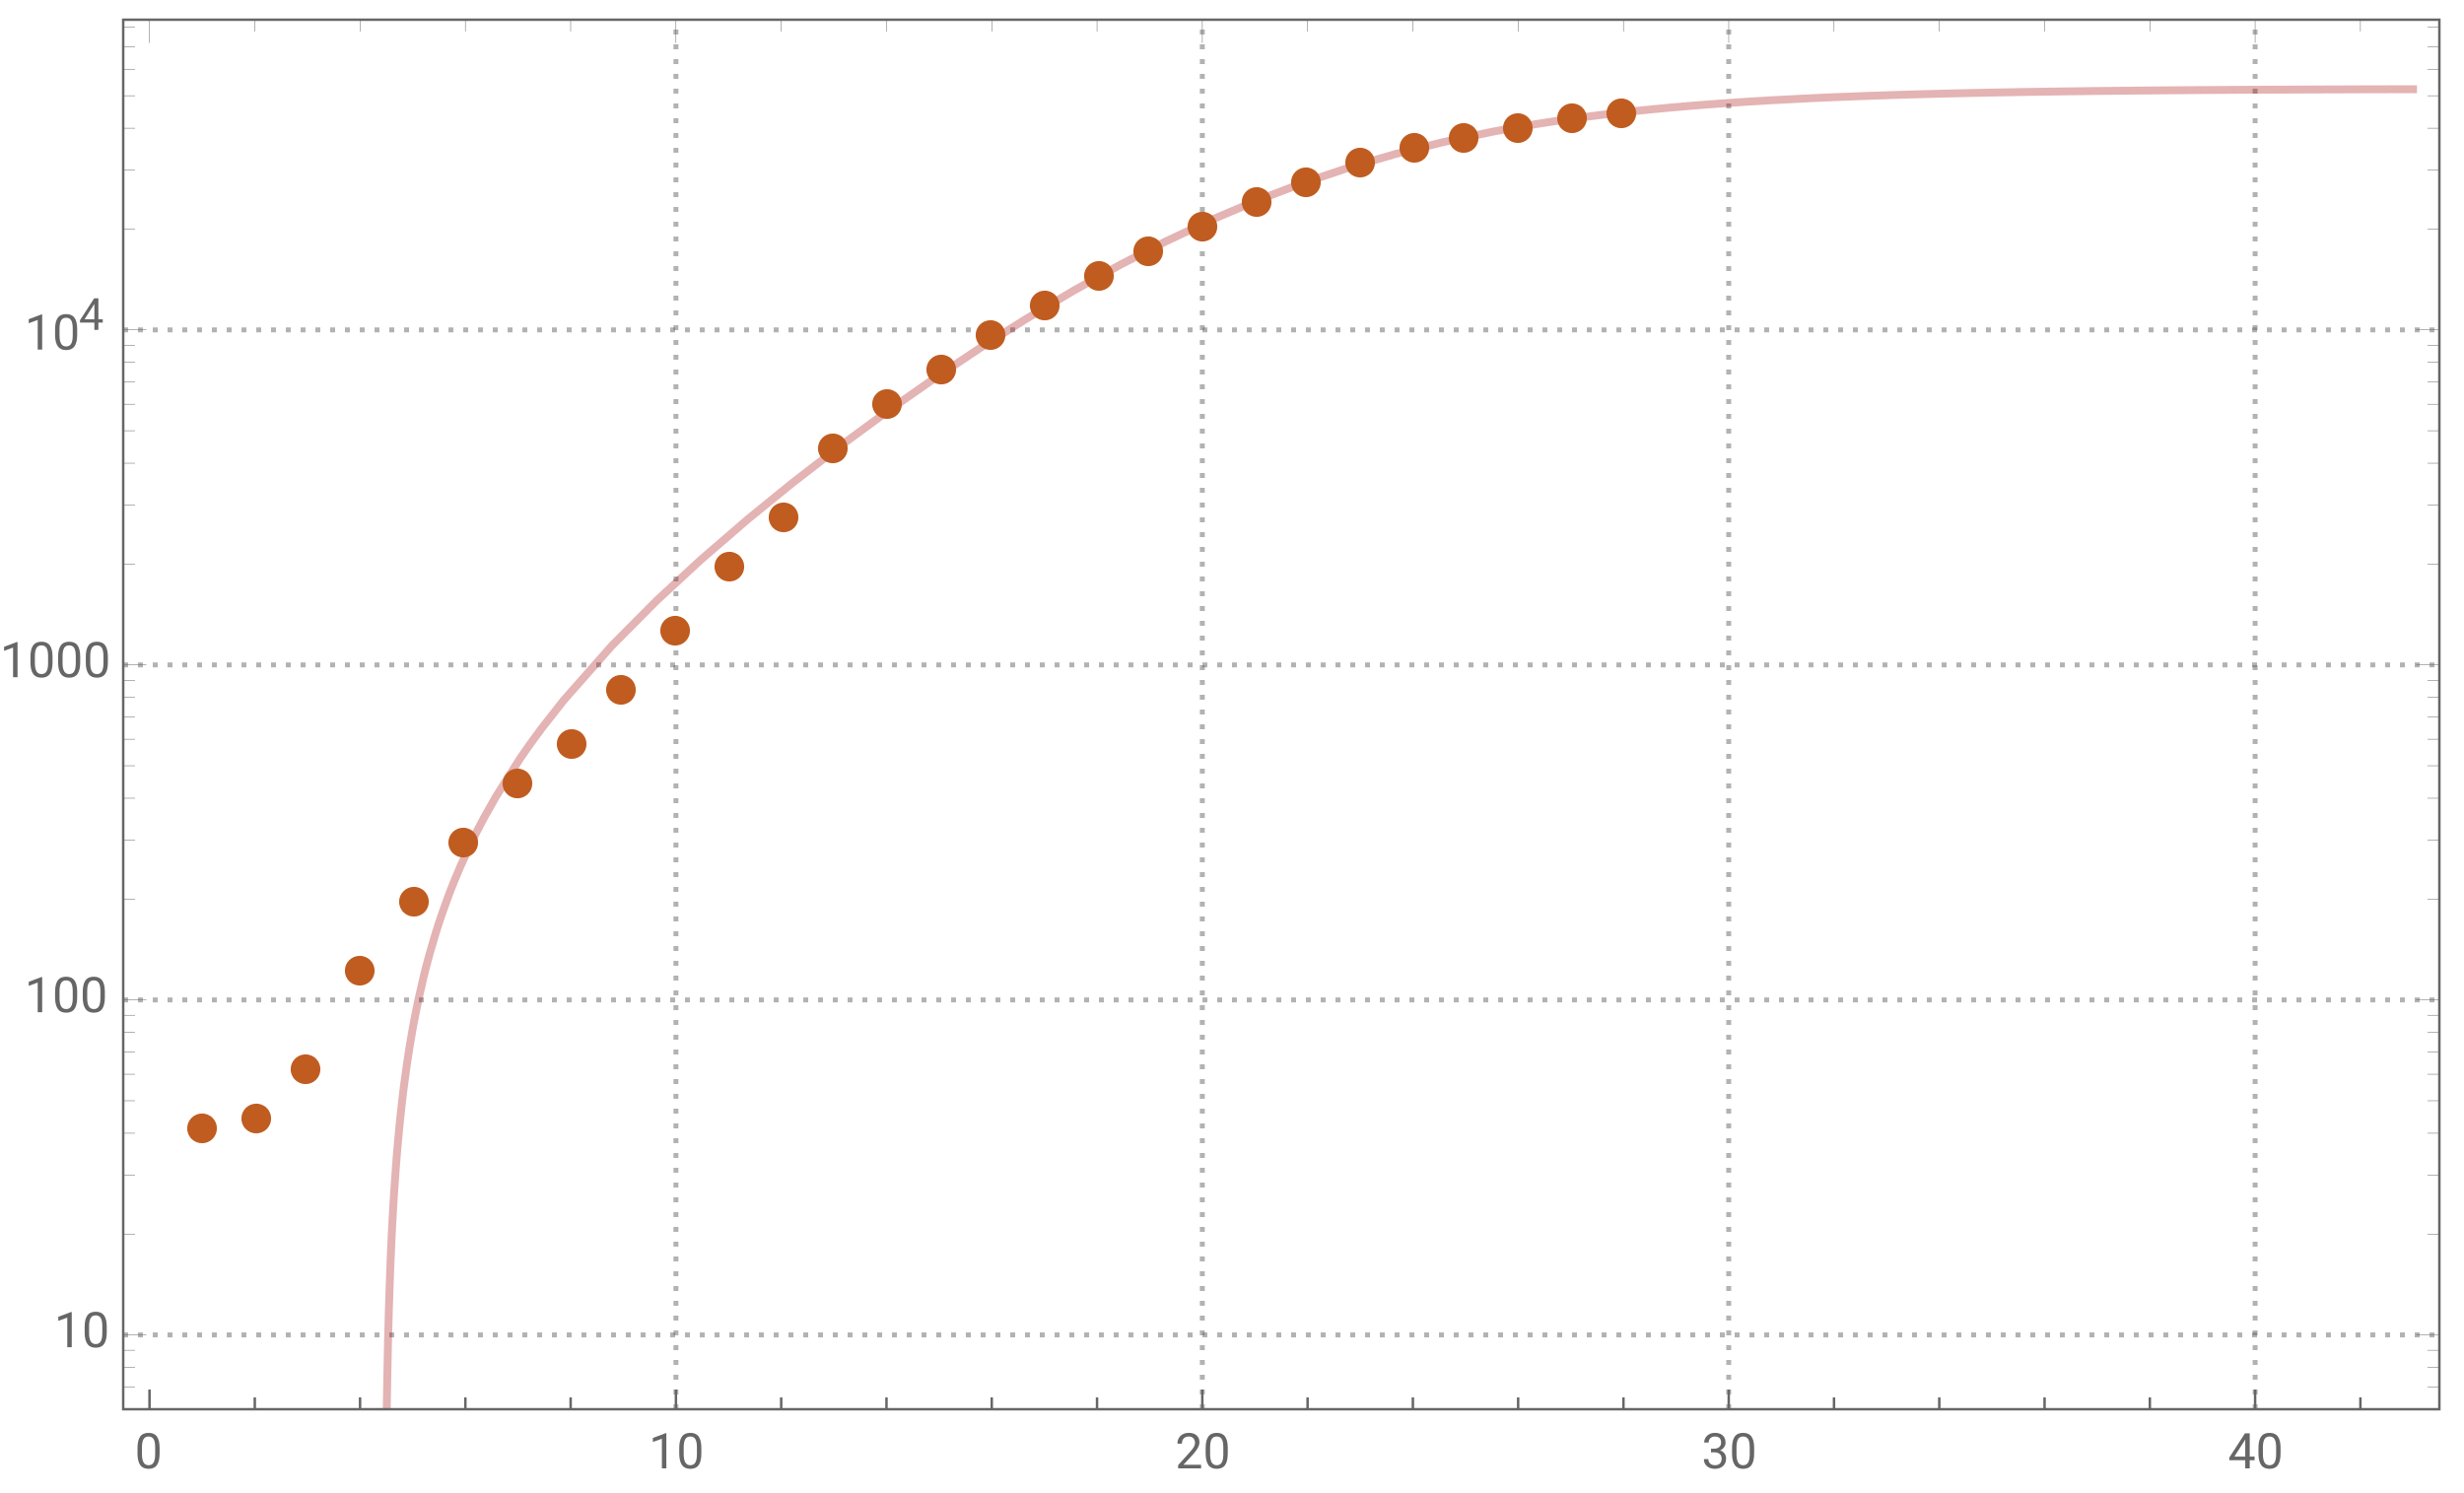
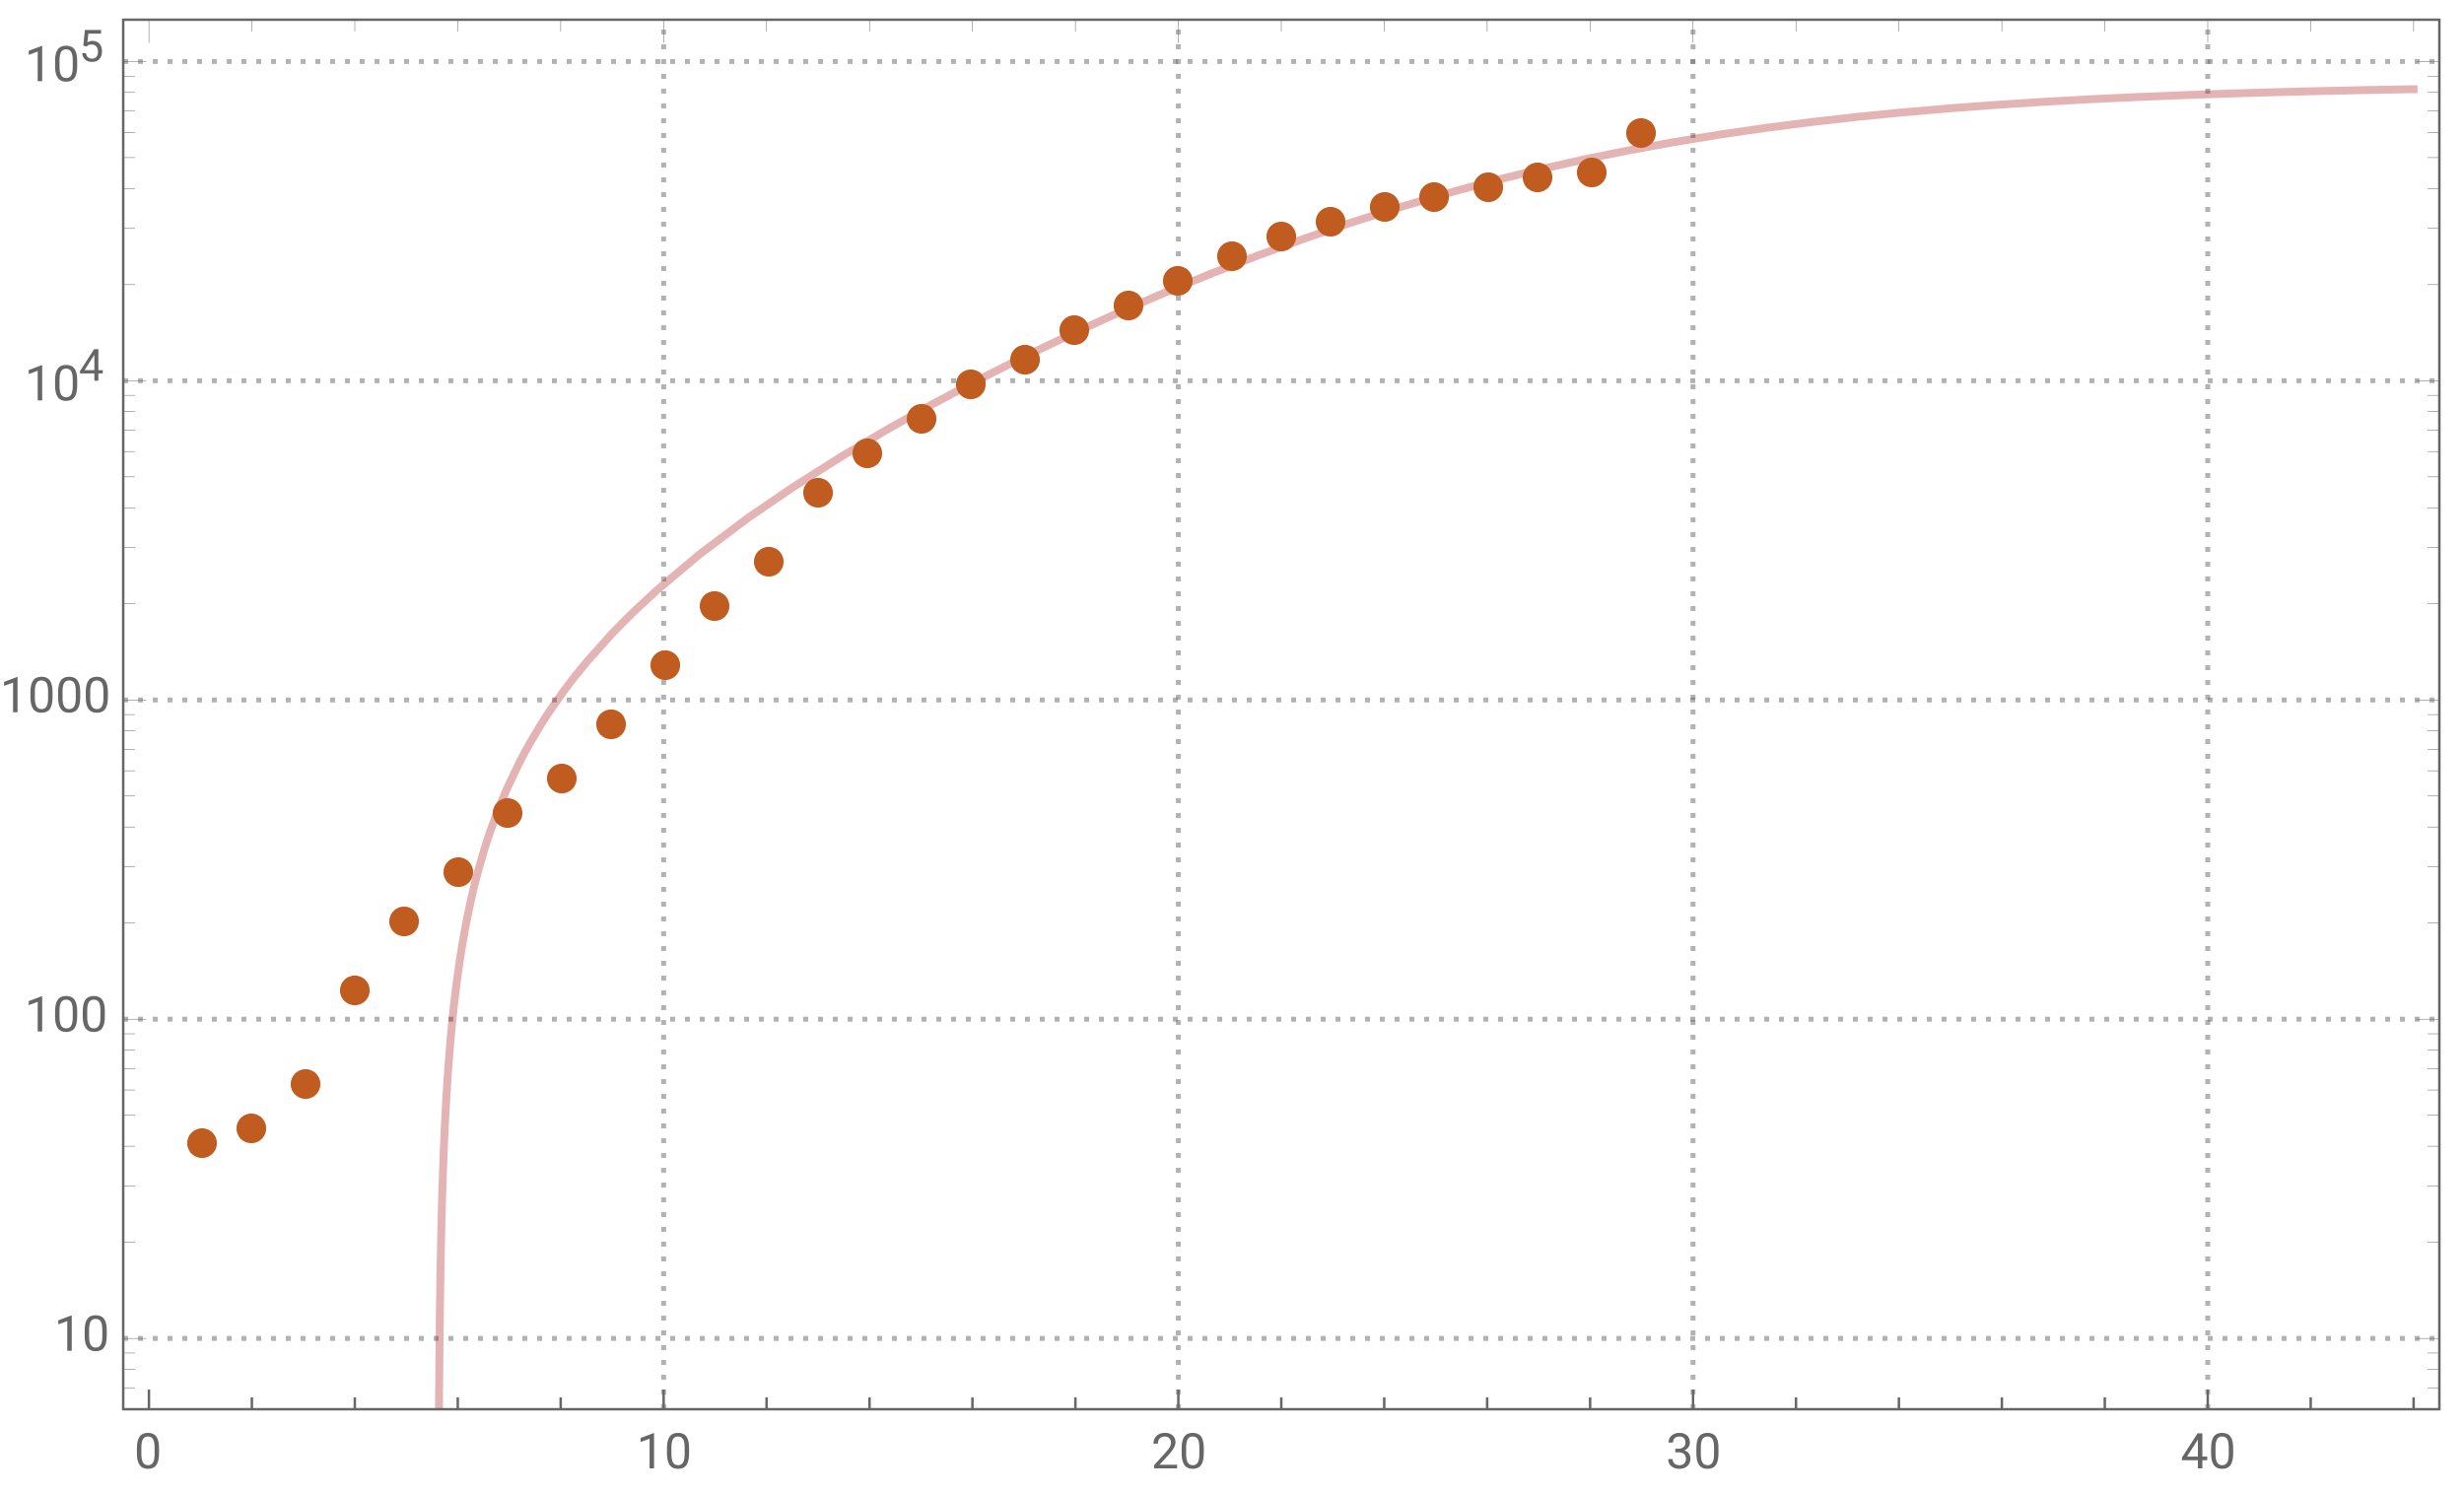
<svg xmlns="http://www.w3.org/2000/svg" xmlns:xlink="http://www.w3.org/1999/xlink" width="500pt" height="404" viewBox="0 0 500 303">
  <defs>
    <clipPath id="a">
-       <path d="M136 3h2v283h-2zm0 0" />
+       <path d="M134 4h2v282h-2zm0 0" />
    </clipPath>
    <clipPath id="b">
-       <path d="M243 3h2v283h-2zm0 0" />
+       <path d="M238 4h2v282h-2zm0 0" />
    </clipPath>
    <clipPath id="c">
-       <path d="M350 3h2v283h-2zm0 0" />
+       <path d="M343 4h2v282h-2zm0 0" />
    </clipPath>
    <clipPath id="d">
-       <path d="M457 3h2v283h-2zm0 0" />
+       <path d="M447 4h2v282h-2zm0 0" />
    </clipPath>
    <clipPath id="e">
-       <path d="M25 270h470v2H25zm0 0" />
+       <path d="M24 271h471v2H24zm0 0" />
    </clipPath>
    <clipPath id="f">
-       <path d="M25 202h470v2H25zm0 0" />
+       <path d="M24 206h471v2H24zm0 0" />
    </clipPath>
    <clipPath id="g">
-       <path d="M25 134h470v2H25zm0 0" />
+       <path d="M24 141h471v2H24zm0 0" />
    </clipPath>
    <clipPath id="h">
-       <path d="M25 66h470v2H25zm0 0" />
+       <path d="M24 76h471v2H24zm0 0" />
    </clipPath>
    <clipPath id="i">
-       <path d="M71 10h424v276H71zm0 0" />
+       <path d="M24 11h471v2H24zm0 0" />
    </clipPath>
-     <symbol overflow="visible" id="j">
+     <clipPath id="j">
+       <path d="M81 10h414v276H81zm0 0" />
+     </clipPath>
+     <symbol overflow="visible" id="k">
      <path d="M5.047-3.031c0 1.058-.18 1.844-.54 2.36-.362.51-.925.769-1.694.769-.758 0-1.32-.25-1.684-.754C.766-1.16.574-1.91.562-2.91v-1.207c0-1.043.18-1.82.54-2.328.363-.508.93-.762 1.703-.762.765 0 1.328.246 1.687.734.36.489.547 1.246.555 2.27zm-.902-1.235c0-.765-.106-1.324-.32-1.675-.216-.348-.555-.524-1.02-.524-.465 0-.801.176-1.012.524-.211.347-.32.882-.328 1.605v1.445c0 .77.113 1.336.336 1.704.222.367.558.546 1.012.546.445 0 .777-.171.992-.515.218-.344.332-.89.34-1.633zm0 0" />
    </symbol>
-     <symbol overflow="visible" id="k">
+     <symbol overflow="visible" id="l">
      <path d="M3.559 0h-.907v-6.02l-1.824.668v-.82l2.59-.973h.14zm0 0" />
    </symbol>
-     <symbol overflow="visible" id="l">
+     <symbol overflow="visible" id="m">
      <path d="M5.25 0H.59v-.648l2.46-2.735c.364-.414.618-.75.755-1.008.14-.257.21-.527.21-.804 0-.371-.113-.676-.34-.914-.222-.239-.523-.356-.898-.356-.449 0-.797.13-1.047.383-.25.254-.37.613-.37 1.066H.452c0-.652.211-1.183.633-1.586.422-.402.984-.605 1.691-.605.66 0 1.184.172 1.567.52.386.347.578.808.578 1.382 0 .703-.445 1.535-1.336 2.5L1.68-.738h3.57zm0 0" />
    </symbol>
-     <symbol overflow="visible" id="m">
+     <symbol overflow="visible" id="n">
      <path d="M1.906-3.992h.676c.426-.008.762-.121 1.008-.34.242-.219.363-.512.363-.883 0-.832-.414-1.25-1.242-1.25-.39 0-.703.113-.938.336-.23.223-.347.516-.347.887H.523c0-.563.204-1.031.618-1.406.41-.372.933-.559 1.57-.559.672 0 1.195.176 1.578.531.379.356.57.848.57 1.48 0 .31-.101.61-.3.9a1.81 1.81 0 01-.817.648c.39.125.692.328.903.617.214.285.32.636.32 1.047 0 .64-.207 1.144-.625 1.52-.418.374-.957.562-1.625.562s-1.211-.18-1.63-.543c-.417-.36-.624-.836-.624-1.43h.906c0 .375.121.672.367.898.243.227.57.336.98.336.438 0 .77-.113 1-.34.231-.23.349-.554.349-.98 0-.414-.125-.734-.383-.953-.254-.223-.618-.336-1.098-.344h-.676zm0 0" />
    </symbol>
-     <symbol overflow="visible" id="n">
+     <symbol overflow="visible" id="o">
      <path d="M4.406-2.387h.985v.739h-.985V0h-.91v-1.648H.258v-.536L3.44-7.109h.965zm-3.12 0h2.21v-3.488l-.105.195zm0 0" />
    </symbol>
-     <symbol overflow="visible" id="o">
+     <symbol overflow="visible" id="p">
      <path d="M3.965-2.148h.887v.664h-.887V0h-.817v-1.484H.234v-.48l2.864-4.434h.867zm-2.809 0h1.992v-3.137l-.097.176zm0 0" />
+     </symbol>
+     <symbol overflow="visible" id="q">
+       <path d="M.906-3.207l.324-3.191h3.278v.75H1.922l-.195 1.746a2.081 2.081 0 011.07-.278c.582 0 1.043.192 1.387.578.343.387.515.907.515 1.563 0 .66-.18 1.18-.535 1.559-.355.378-.851.566-1.492.566-.567 0-1.027-.156-1.383-.469-.36-.312-.562-.746-.613-1.3h.77c.05.367.179.644.39.828.21.187.492.28.836.28.379 0 .676-.128.89-.386.215-.258.32-.617.32-1.07 0-.426-.112-.77-.347-1.031-.234-.258-.543-.387-.93-.387-.355 0-.632.078-.835.23l-.215.18zm0 0" />
    </symbol>
  </defs>
  <g clip-path="url(#a)">
-     <path d="M137.16 286V4" fill="none" stroke="#666" stroke-opacity=".5" stroke-dasharray="1,2" stroke-miterlimit="3.25" />
+     <path d="M134.668 286V4" fill="none" stroke="#666" stroke-opacity=".5" stroke-dasharray="1,2" stroke-miterlimit="3.25" />
  </g>
  <g clip-path="url(#b)">
-     <path d="M243.977 286V4" fill="none" stroke="#666" stroke-opacity=".5" stroke-dasharray="1,2" stroke-miterlimit="3.25" />
+     <path d="M239.11 286V4" fill="none" stroke="#666" stroke-opacity=".5" stroke-dasharray="1,2" stroke-miterlimit="3.25" />
  </g>
  <g clip-path="url(#c)">
-     <path d="M350.797 286V4" fill="none" stroke="#666" stroke-opacity=".5" stroke-dasharray="1,2" stroke-miterlimit="3.25" />
+     <path d="M343.555 286V4" fill="none" stroke="#666" stroke-opacity=".5" stroke-dasharray="1,2" stroke-miterlimit="3.25" />
  </g>
  <g clip-path="url(#d)">
-     <path d="M457.613 286V4" fill="none" stroke="#666" stroke-opacity=".5" stroke-dasharray="1,2" stroke-miterlimit="3.25" />
+     <path d="M448 286V4" fill="none" stroke="#666" stroke-opacity=".5" stroke-dasharray="1,2" stroke-miterlimit="3.25" />
  </g>
  <g clip-path="url(#e)">
-     <path d="M25 270.918h470" fill="none" stroke="#666" stroke-opacity=".5" stroke-dasharray="1,2" stroke-miterlimit="3.25" />
+     <path d="M25 271.629h470" fill="none" stroke="#666" stroke-opacity=".5" stroke-dasharray="1,2" stroke-miterlimit="3.25" />
  </g>
  <g clip-path="url(#f)">
-     <path d="M25 202.93h470" fill="none" stroke="#666" stroke-opacity=".5" stroke-dasharray="1,2" stroke-miterlimit="3.25" />
+     <path d="M25 206.84h470" fill="none" stroke="#666" stroke-opacity=".5" stroke-dasharray="1,2" stroke-miterlimit="3.25" />
  </g>
  <g clip-path="url(#g)">
-     <path d="M25 134.941h470" fill="none" stroke="#666" stroke-opacity=".5" stroke-dasharray="1,2" stroke-miterlimit="3.25" />
+     <path d="M25 142.055h470" fill="none" stroke="#666" stroke-opacity=".5" stroke-dasharray="1,2" stroke-miterlimit="3.25" />
  </g>
  <g clip-path="url(#h)">
-     <path d="M25 66.95h470" fill="none" stroke="#666" stroke-opacity=".5" stroke-dasharray="1,2" stroke-miterlimit="3.25" />
+     <path d="M25 77.266h470" fill="none" stroke="#666" stroke-opacity=".5" stroke-dasharray="1,2" stroke-miterlimit="3.25" />
  </g>
  <g clip-path="url(#i)">
-     <path d="M78.48 286l.13-7.621.14-6.535.14-5.364.145-4.55.14-3.957.141-3.5.141-3.141.14-2.848.145-2.605.14-2.399.141-2.23.286-4.027.14-1.836.14-1.73.286-3.204.14-1.488.141-1.422.285-2.664.141-1.254.14-1.207.282-2.29.566-4.14.145-.96.14-.93.282-1.79.566-3.316.14-.781.145-.762.282-1.476.566-2.778 1.133-4.968.152-.625.152-.61.309-1.195.613-2.277 1.227-4.176.152-.489.156-.484.305-.953.613-1.832 1.227-3.434.156-.41.153-.402.308-.8.613-1.552 1.227-2.937 2.453-5.344.149-.309.152-.304.3-.606.602-1.187 1.207-2.29 2.41-4.277 4.817-7.625.281-.414.281-.41.563-.812 1.121-1.594 2.25-3.063 4.492-5.722 9.75-11.051 9.102-9.16 8.922-8.25 9.675-8.348 9.036-7.344 9.789-7.558 9.609-7.059 8.965-6.281 9.722-6.484 9.075-5.739 9.832-5.851 9.652-5.352 9.008-4.62 9.762-4.583 9.117-3.867 8.937-3.395 9.696-3.246 9.05-2.633 9.805-2.449 9.629-2.023.281-.055.278-.055.562-.105 1.121-.207 2.246-.406 4.492-.758.153-.024.148-.027.305-.047.61-.097 1.218-.188 2.434-.367 4.87-.68.141-.02.141-.015.285-.04.567-.073 1.136-.145 2.274-.281 4.547-.52.136-.015.14-.016.278-.031.559-.059 1.113-.117 2.227-.226 4.457-.422.152-.012.149-.016.304-.027.602-.05 1.21-.106 2.419-.2 4.832-.37.14-.008.145-.012.844-.059 1.128-.082 2.254-.148 4.512-.281.305-.016.305-.02.613-.035 3.668-.199 4.89-.242.141-.008.145-.004.285-.015.57-.028 1.14-.05 2.286-.098 4.566-.18.14-.008.138-.004.28-.011.56-.02 1.12-.039 2.239-.078 4.476-.145.305-.007.3-.008.61-.02 1.211-.035 2.43-.066 4.855-.125.14-.004.145-.004.282-.004.566-.016 1.133-.023 2.265-.05 4.536-.095h.152l.152-.004.309-.007.613-.012 1.227-.02 2.457-.043.305-.007.308-.004.613-.012 1.227-.02 2.457-.035.152-.004.149-.004.3-.003.606-.008 1.203-.016 2.41-.035 4.825-.059.14-.004h.14l.844-.011 1.125-.012 2.247-.023 4.5-.047h.152l.152-.004h.305l.61-.008 1.218-.012 2.438-.02 4.878-.038h.286l.285-.004.566-.004 1.14-.008 2.278-.016 4.551-.027.14-.004h.419l.558-.004 1.113-.008 2.235-.011 4.465-.024h.605l.606-.004 1.207-.003 2.421-.012 4.844-.02h.567l.562-.004 1.133-.004 2.258-.007h.566l.563-.004 1.129-.004 2.261-.008h.63l.632-.004h1.262l2.52-.008h.316l.316-.004h.629l1.262-.004h.629l.632-.003h1.262" fill="none" stroke-width="1.6" stroke-linecap="square" stroke="#a60000" stroke-opacity=".3" stroke-miterlimit="3.25" />
+     <path d="M25 12.48h470" fill="none" stroke="#666" stroke-opacity=".5" stroke-dasharray="1,2" stroke-miterlimit="3.25" />
  </g>
-   <path d="M44.016 229A3.012 3.012 0 0041 225.984 3.012 3.012 0 0037.984 229 3.012 3.012 0 0041 232.016 3.012 3.012 0 0044.016 229zm11-2A3.012 3.012 0 0052 223.984 3.012 3.012 0 0048.984 227 3.012 3.012 0 0052 230.016 3.012 3.012 0 0055.016 227zm10-10A3.012 3.012 0 0062 213.984 3.012 3.012 0 0058.984 217 3.012 3.012 0 0062 220.016 3.012 3.012 0 0065.016 217zm11-20A3.012 3.012 0 0073 193.984 3.012 3.012 0 0069.984 197 3.012 3.012 0 0073 200.016 3.012 3.012 0 0076.016 197zm11-14A3.012 3.012 0 0084 179.984 3.012 3.012 0 0080.984 183 3.012 3.012 0 0084 186.016 3.012 3.012 0 0087.016 183zm10-12A3.012 3.012 0 0094 167.984 3.012 3.012 0 0090.984 171 3.012 3.012 0 0094 174.016 3.012 3.012 0 0097.016 171zm11-12a3.012 3.012 0 00-3.016-3.016 3.012 3.012 0 00-3.016 3.016 3.012 3.012 0 003.016 3.016 3.012 3.012 0 003.016-3.016zm11-8a3.012 3.012 0 00-3.016-3.016 3.012 3.012 0 00-3.016 3.016 3.012 3.012 0 003.016 3.016 3.012 3.012 0 003.016-3.016zm10-11a3.012 3.012 0 00-3.016-3.016 3.012 3.012 0 00-3.016 3.016 3.012 3.012 0 003.016 3.016 3.012 3.012 0 003.016-3.016zm11-12a3.012 3.012 0 00-3.016-3.016 3.012 3.012 0 00-3.016 3.016 3.012 3.012 0 003.016 3.016 3.012 3.012 0 003.016-3.016zm11-13a3.012 3.012 0 00-3.016-3.016 3.012 3.012 0 00-3.016 3.016 3.012 3.012 0 003.016 3.016 3.012 3.012 0 003.016-3.016zm11-10a3.012 3.012 0 00-3.016-3.016 3.012 3.012 0 00-3.016 3.016 3.012 3.012 0 003.016 3.016 3.012 3.012 0 003.016-3.016zm10-14A3.012 3.012 0 00169 87.984 3.012 3.012 0 00165.984 91 3.012 3.012 0 00169 94.016 3.012 3.012 0 00172.016 91zm11-9A3.012 3.012 0 00180 78.984 3.012 3.012 0 00176.984 82 3.012 3.012 0 00180 85.016 3.012 3.012 0 00183.016 82zm11-7A3.012 3.012 0 00191 71.984 3.012 3.012 0 00187.984 75 3.012 3.012 0 00191 78.016 3.012 3.012 0 00194.016 75zm10-7A3.012 3.012 0 00201 64.984 3.012 3.012 0 00197.984 68 3.012 3.012 0 00201 71.016 3.012 3.012 0 00204.016 68zm11-6A3.012 3.012 0 00212 58.984 3.012 3.012 0 00208.984 62 3.012 3.012 0 00212 65.016 3.012 3.012 0 00215.016 62zm11-6A3.012 3.012 0 00223 52.984 3.012 3.012 0 00219.984 56 3.012 3.012 0 00223 59.016 3.012 3.012 0 00226.016 56zm10-5A3.012 3.012 0 00233 47.984 3.012 3.012 0 00229.984 51 3.012 3.012 0 00233 54.016 3.012 3.012 0 00236.016 51zm11-5A3.012 3.012 0 00244 42.984 3.012 3.012 0 00240.984 46 3.012 3.012 0 00244 49.016 3.012 3.012 0 00247.016 46zm11-5A3.012 3.012 0 00255 37.984 3.012 3.012 0 00251.984 41 3.012 3.012 0 00255 44.016 3.012 3.012 0 00258.016 41zm10-4A3.012 3.012 0 00265 33.984 3.012 3.012 0 00261.984 37 3.012 3.012 0 00265 40.016 3.012 3.012 0 00268.016 37zm11-4A3.012 3.012 0 00276 29.984 3.012 3.012 0 00272.984 33 3.012 3.012 0 00276 36.016 3.012 3.012 0 00279.016 33zm11-3A3.012 3.012 0 00287 26.984 3.012 3.012 0 00283.984 30 3.012 3.012 0 00287 33.016 3.012 3.012 0 00290.016 30zm10-2A3.012 3.012 0 00297 24.984 3.012 3.012 0 00293.984 28 3.012 3.012 0 00297 31.016 3.012 3.012 0 00300.016 28zm11-2A3.012 3.012 0 00308 22.984 3.012 3.012 0 00304.984 26 3.012 3.012 0 00308 29.016 3.012 3.012 0 00311.016 26zm11-2A3.012 3.012 0 00319 20.984 3.012 3.012 0 00315.984 24 3.012 3.012 0 00319 27.016 3.012 3.012 0 00322.016 24zm10-1A3.012 3.012 0 00329 19.984 3.012 3.012 0 00325.984 23 3.012 3.012 0 00329 26.016 3.012 3.012 0 00332.016 23zm0 0" fill-rule="evenodd" fill="#c05c20" />
+   <g clip-path="url(#j)">
+     <path d="M89.086 286l.016-3.629.152-15.824.152-10.09.156-7.426.153-5.886.152-4.875.156-4.165.153-3.636.152-3.227.152-2.902.157-2.637.152-2.418.152-2.23.157-2.075.304-3.75.153-1.71.156-1.614.305-2.988.156-1.39.152-1.325.309-2.488.613-4.434.152-1.011.153-.98.308-1.872.614-3.434.152-.8.156-.782.305-1.507.613-2.81.153-.651.148-.641.3-1.242.606-2.352 1.203-4.238.153-.496.148-.485.305-.953.601-1.824 1.204-3.375.152-.402.152-.395.301-.777.602-1.5 1.207-2.828 2.41-5.059.281-.547.281-.539.559-1.054 1.125-2.028 2.25-3.762.281-.445.281-.441.563-.867 1.125-1.68 2.246-3.176.152-.207.153-.203.304-.41.61-.805 1.218-1.57 2.442-2.98 4.875-5.45.14-.148.145-.149.285-.3.567-.59 1.14-1.16 2.274-2.25 4.554-4.239 8.926-7.504 9.684-7.265 9.039-6.18 9.793-6.203 9.617-5.688 8.969-5.007 9.726-5.149 9.078-4.566 9.84-4.707 9.656-4.387 9.012-3.895 9.77-4 9.12-3.527 8.942-3.262 9.7-3.32 9.054-2.883 9.813-2.894 9.628-2.614 8.985-2.226 9.746-2.2 9.094-1.85 8.914-1.638 9.676-1.59L358.004 26l9.785-1.258 9.137-1.031 8.957-.887 9.719-.836 9.07-.68 9.828-.632 9.648-.535 9-.426 9.758-.399L452.02 19l8.93-.27 9.69-.246 9.044-.199h.156l.16-.004.313-.008.632-.011 1.262-.024 2.523-.05h.157l.16-.004.316-.008.63-.008 1.26-.023.157-.004.16-.004.317-.004.629-.012.156-.004h.16l.316-.008h.157l.156-.004.16-.003h.156" fill="none" stroke-width="1.6" stroke-linecap="square" stroke="#a60000" stroke-opacity=".3" stroke-miterlimit="3.25" />
+   </g>
+   <path d="M44.016 232A3.012 3.012 0 0041 228.984 3.012 3.012 0 0037.984 232 3.012 3.012 0 0041 235.016 3.012 3.012 0 0044.016 232zm10-3A3.012 3.012 0 0051 225.984 3.012 3.012 0 0047.984 229 3.012 3.012 0 0051 232.016 3.012 3.012 0 0054.016 229zm11-9A3.012 3.012 0 0062 216.984 3.012 3.012 0 0058.984 220 3.012 3.012 0 0062 223.016 3.012 3.012 0 0065.016 220zm10-19A3.012 3.012 0 0072 197.984 3.012 3.012 0 0068.984 201 3.012 3.012 0 0072 204.016 3.012 3.012 0 0075.016 201zm10-14A3.012 3.012 0 0082 183.984 3.012 3.012 0 0078.984 187 3.012 3.012 0 0082 190.016 3.012 3.012 0 0085.016 187zm11-10A3.012 3.012 0 0093 173.984 3.012 3.012 0 0089.984 177 3.012 3.012 0 0093 180.016 3.012 3.012 0 0096.016 177zm10-12a3.012 3.012 0 00-3.016-3.016A3.012 3.012 0 0099.984 165a3.012 3.012 0 003.016 3.016 3.012 3.012 0 003.016-3.016zm11-7a3.012 3.012 0 00-3.016-3.016 3.012 3.012 0 00-3.016 3.016 3.012 3.012 0 003.016 3.016 3.012 3.012 0 003.016-3.016zm10-11a3.012 3.012 0 00-3.016-3.016 3.012 3.012 0 00-3.016 3.016 3.012 3.012 0 003.016 3.016 3.012 3.012 0 003.016-3.016zm11-12a3.012 3.012 0 00-3.016-3.016 3.012 3.012 0 00-3.016 3.016 3.012 3.012 0 003.016 3.016 3.012 3.012 0 003.016-3.016zm10-12a3.012 3.012 0 00-3.016-3.016 3.012 3.012 0 00-3.016 3.016 3.012 3.012 0 003.016 3.016 3.012 3.012 0 003.016-3.016zm11-9a3.012 3.012 0 00-3.016-3.016 3.012 3.012 0 00-3.016 3.016 3.012 3.012 0 003.016 3.016 3.012 3.012 0 003.016-3.016zm10-14A3.012 3.012 0 00166 96.984a3.012 3.012 0 00-3.016 3.016 3.012 3.012 0 003.016 3.016 3.012 3.012 0 003.016-3.016zm10-8A3.012 3.012 0 00176 88.984 3.012 3.012 0 00172.984 92 3.012 3.012 0 00176 95.016 3.012 3.012 0 00179.016 92zm11-7A3.012 3.012 0 00187 81.984 3.012 3.012 0 00183.984 85 3.012 3.012 0 00187 88.016 3.012 3.012 0 00190.016 85zm10-7A3.012 3.012 0 00197 74.984 3.012 3.012 0 00193.984 78 3.012 3.012 0 00197 81.016 3.012 3.012 0 00200.016 78zm11-5A3.012 3.012 0 00208 69.984 3.012 3.012 0 00204.984 73 3.012 3.012 0 00208 76.016 3.012 3.012 0 00211.016 73zm10-6A3.012 3.012 0 00218 63.984 3.012 3.012 0 00214.984 67 3.012 3.012 0 00218 70.016 3.012 3.012 0 00221.016 67zm11-5A3.012 3.012 0 00229 58.984 3.012 3.012 0 00225.984 62 3.012 3.012 0 00229 65.016 3.012 3.012 0 00232.016 62zm10-5A3.012 3.012 0 00239 53.984 3.012 3.012 0 00235.984 57 3.012 3.012 0 00239 60.016 3.012 3.012 0 00242.016 57zm11-5A3.012 3.012 0 00250 48.984 3.012 3.012 0 00246.984 52 3.012 3.012 0 00250 55.016 3.012 3.012 0 00253.016 52zm10-4A3.012 3.012 0 00260 44.984 3.012 3.012 0 00256.984 48 3.012 3.012 0 00260 51.016 3.012 3.012 0 00263.016 48zm10-3A3.012 3.012 0 00270 41.984 3.012 3.012 0 00266.984 45 3.012 3.012 0 00270 48.016 3.012 3.012 0 00273.016 45zm11-3A3.012 3.012 0 00281 38.984 3.012 3.012 0 00277.984 42 3.012 3.012 0 00281 45.016 3.012 3.012 0 00284.016 42zm10-2A3.012 3.012 0 00291 36.984 3.012 3.012 0 00287.984 40 3.012 3.012 0 00291 43.016 3.012 3.012 0 00294.016 40zm11-2A3.012 3.012 0 00302 34.984 3.012 3.012 0 00298.984 38 3.012 3.012 0 00302 41.016 3.012 3.012 0 00305.016 38zm10-2A3.012 3.012 0 00312 32.984 3.012 3.012 0 00308.984 36 3.012 3.012 0 00312 39.016 3.012 3.012 0 00315.016 36zm11-1A3.012 3.012 0 00323 31.984 3.012 3.012 0 00319.984 35 3.012 3.012 0 00323 38.016 3.012 3.012 0 00326.016 35zm10-8A3.012 3.012 0 00333 23.984 3.012 3.012 0 00329.984 27 3.012 3.012 0 00333 30.016 3.012 3.012 0 00336.016 27zm0 0" fill-rule="evenodd" fill="#c05c20" />
  <path d="M495 286H25m0 0V4m0 0h470m0 0v282" fill="none" stroke-width=".5" stroke-linecap="square" stroke="#666" stroke-miterlimit="3.25" />
-   <path d="M30.34 286v-4" fill="none" stroke-width=".5" stroke="#666" stroke-miterlimit="3.25" />
-   <use xlink:href="#j" x="27.341" y="298" fill="#666" />
-   <path d="M51.703 286v-2.398M73.066 286v-2.398M94.434 286v-2.398M115.797 286v-2.398M137.16 286v-4" fill="none" stroke-width=".5" stroke="#666" stroke-miterlimit="3.25" />
+   <path d="M30.223 286v-4" fill="none" stroke-width=".5" stroke="#666" stroke-miterlimit="3.25" />
+   <use xlink:href="#k" x="27.222" y="298" fill="#666" />
+   <path d="M51.11 286v-2.398M72 286v-2.398M92.89 286v-2.398M113.777 286v-2.398M134.668 286v-4" fill="none" stroke-width=".5" stroke="#666" stroke-miterlimit="3.25" />
  <g fill="#666">
-     <use xlink:href="#k" x="131.659" y="298" />
-     <use xlink:href="#j" x="137.274" y="298" />
+     <use xlink:href="#l" x="129.167" y="298" />
+     <use xlink:href="#k" x="134.782" y="298" />
  </g>
-   <path d="M158.523 286v-2.398M179.887 286v-2.398M201.25 286v-2.398M222.613 286v-2.398M243.977 286v-4" fill="none" stroke-width=".5" stroke="#666" stroke-miterlimit="3.25" />
+   <path d="M155.555 286v-2.398m20.89 2.398v-2.398M197.332 286v-2.398M218.223 286v-2.398M239.11 286v-4" fill="none" stroke-width=".5" stroke="#666" stroke-miterlimit="3.25" />
  <g fill="#666">
-     <use xlink:href="#l" x="238.477" y="298" />
-     <use xlink:href="#j" x="244.093" y="298" />
+     <use xlink:href="#m" x="233.611" y="298" />
+     <use xlink:href="#k" x="239.226" y="298" />
  </g>
-   <path d="M265.34 286v-2.398M286.703 286v-2.398M308.066 286v-2.398M329.434 286v-2.398M350.797 286v-4" fill="none" stroke-width=".5" stroke="#666" stroke-miterlimit="3.25" />
+   <path d="M260 286v-2.398M280.89 286v-2.398M301.777 286v-2.398M322.668 286v-2.398M343.555 286v-4" fill="none" stroke-width=".5" stroke="#666" stroke-miterlimit="3.25" />
  <g fill="#666">
-     <use xlink:href="#m" x="345.295" y="298" />
-     <use xlink:href="#j" x="350.911" y="298" />
+     <use xlink:href="#n" x="338.056" y="298" />
+     <use xlink:href="#k" x="343.671" y="298" />
  </g>
-   <path d="M372.16 286v-2.398M393.523 286v-2.398M414.887 286v-2.398M436.25 286v-2.398M457.613 286v-4" fill="none" stroke-width=".5" stroke="#666" stroke-miterlimit="3.25" />
+   <path d="M364.445 286v-2.398M385.332 286v-2.398M406.223 286v-2.398M427.11 286v-2.398M448 286v-4" fill="none" stroke-width=".5" stroke="#666" stroke-miterlimit="3.25" />
  <g fill="#666">
-     <use xlink:href="#n" x="452.114" y="298" />
-     <use xlink:href="#j" x="457.729" y="298" />
+     <use xlink:href="#o" x="442.5" y="298" />
+     <use xlink:href="#k" x="448.115" y="298" />
  </g>
-   <path d="M478.977 286v-2.398" fill="none" stroke-width=".5" stroke="#666" stroke-miterlimit="3.25" />
-   <path d="M25 270.918h4.7" fill="none" stroke-width=".1" stroke="#666" stroke-miterlimit="3.25" />
+   <path d="M468.89 286v-2.398M489.777 286v-2.398" fill="none" stroke-width=".5" stroke="#666" stroke-miterlimit="3.25" />
+   <path d="M25 271.629h4.7" fill="none" stroke-width=".1" stroke="#666" stroke-miterlimit="3.25" />
  <g fill="#666">
-     <use xlink:href="#k" x="11" y="273.417" />
-     <use xlink:href="#j" x="16.615" y="273.417" />
+     <use xlink:href="#l" x="11" y="274.127" />
+     <use xlink:href="#k" x="16.615" y="274.127" />
  </g>
-   <path d="M25 202.93h4.7" fill="none" stroke-width=".1" stroke="#666" stroke-miterlimit="3.25" />
+   <path d="M25 206.84h4.7" fill="none" stroke-width=".1" stroke="#666" stroke-miterlimit="3.25" />
  <g fill="#666">
-     <use xlink:href="#k" x="5" y="205.428" />
-     <use xlink:href="#j" x="10.615" y="205.428" />
-     <use xlink:href="#j" x="16.23" y="205.428" />
+     <use xlink:href="#l" x="5" y="209.34" />
+     <use xlink:href="#k" x="10.615" y="209.34" />
+     <use xlink:href="#k" x="16.23" y="209.34" />
  </g>
-   <path d="M25 134.941h4.7" fill="none" stroke-width=".1" stroke="#666" stroke-miterlimit="3.25" />
+   <path d="M25 142.055h4.7" fill="none" stroke-width=".1" stroke="#666" stroke-miterlimit="3.25" />
  <g fill="#666">
-     <use xlink:href="#k" y="137.44" />
-     <use xlink:href="#j" x="5.615" y="137.44" />
-     <use xlink:href="#j" x="11.23" y="137.44" />
-     <use xlink:href="#j" x="16.846" y="137.44" />
+     <use xlink:href="#l" y="144.553" />
+     <use xlink:href="#k" x="5.615" y="144.553" />
+     <use xlink:href="#k" x="11.23" y="144.553" />
+     <use xlink:href="#k" x="16.846" y="144.553" />
  </g>
-   <path d="M25 66.95h4.7" fill="none" stroke-width=".1" stroke="#666" stroke-miterlimit="3.25" />
+   <path d="M25 77.266h4.7" fill="none" stroke-width=".1" stroke="#666" stroke-miterlimit="3.25" />
  <g fill="#666">
-     <use xlink:href="#k" x="5" y="70.951" />
-     <use xlink:href="#j" x="10.615" y="70.951" />
+     <use xlink:href="#l" x="5" y="81.267" />
+     <use xlink:href="#k" x="10.615" y="81.267" />
  </g>
-   <use xlink:href="#o" x="16" y="66.951" fill="#666" />
-   <path d="M25 286h2.398M25 281.45h2.398M25 277.504h2.398M25 274.027h2.398M25 250.45h2.398M25 238.477h2.398M25 229.984h2.398M25 223.395h2.398M25 218.012h2.398M25 213.46h2.398M25 209.516h2.398M25 206.04h2.398M25 182.46h2.398M25 170.488h2.398M25 161.996h2.398M25 155.406h2.398M25 150.023h2.398M25 145.473h2.398M25 141.527h2.398M25 138.05h2.398M25 114.473h2.398M25 102.5h2.398M25 94.008h2.398M25 87.418h2.398M25 82.035h2.398M25 77.484h2.398M25 73.54h2.398M25 70.063h2.398M25 46.484h2.398M25 34.512h2.398M25 26.02h2.398M25 19.43h2.398M25 14.047h2.398M25 9.496h2.398M25 5.55h2.398M30.34 4v4.7M137.16 4v4.7M243.977 4v4.7M350.797 4v4.7M457.613 4v4.7M51.703 4v2.398M73.066 4v2.398M94.434 4v2.398M115.797 4v2.398M158.523 4v2.398M179.887 4v2.398M201.25 4v2.398M222.613 4v2.398M265.34 4v2.398M286.703 4v2.398M308.066 4v2.398M329.434 4v2.398M372.16 4v2.398M393.523 4v2.398M414.887 4v2.398M436.25 4v2.398M478.977 4v2.398M495 270.918h-4.7m4.7-67.988h-4.7m4.7-67.989h-4.7M495 66.95h-4.7M495 286h-2.398m2.398-4.55h-2.398m2.398-3.946h-2.398m2.398-3.477h-2.398M495 250.45h-2.398M495 238.477h-2.398m2.398-8.493h-2.398m2.398-6.589h-2.398m2.398-5.383h-2.398M495 213.46h-2.398m2.398-3.944h-2.398M495 206.04h-2.398M495 182.46h-2.398M495 170.488h-2.398m2.398-8.492h-2.398m2.398-6.59h-2.398m2.398-5.383h-2.398m2.398-4.55h-2.398m2.398-3.946h-2.398M495 138.05h-2.398M495 114.473h-2.398M495 102.5h-2.398M495 94.008h-2.398m2.398-6.59h-2.398M495 82.035h-2.398M495 77.484h-2.398M495 73.54h-2.398M495 70.063h-2.398M495 46.484h-2.398M495 34.512h-2.398M495 26.02h-2.398M495 19.43h-2.398M495 14.047h-2.398M495 9.496h-2.398M495 5.55h-2.398" fill="none" stroke-width=".1" stroke="#666" stroke-miterlimit="3.25" />
+   <use xlink:href="#p" x="16" y="77.267" fill="#666" />
+   <path d="M25 12.48h4.7" fill="none" stroke-width=".1" stroke="#666" stroke-miterlimit="3.25" />
+   <g fill="#666">
+     <use xlink:href="#l" x="5" y="16.48" />
+     <use xlink:href="#k" x="10.615" y="16.48" />
+   </g>
+   <use xlink:href="#q" x="16" y="12.48" fill="#666" />
+   <path d="M25 286h2.398M25 281.664h2.398M25 277.906h2.398M25 274.59h2.398M25 252.125h2.398M25 240.715h2.398M25 232.621h2.398M25 226.344h2.398M25 221.215h2.398M25 216.875h2.398M25 213.117h2.398M25 209.805h2.398M25 187.336h2.398M25 175.93h2.398M25 167.836h2.398M25 161.555h2.398M25 156.426h2.398M25 152.09h2.398M25 148.332h2.398M25 145.02h2.398M25 122.55h2.398M25 111.14h2.398M25 103.047h2.398M25 96.77h2.398M25 91.64h2.398M25 87.3h2.398M25 83.547h2.398M25 80.23h2.398M25 57.766h2.398M25 46.355h2.398M25 38.262h2.398M25 31.984h2.398M25 26.852h2.398M25 22.516h2.398M25 18.758h2.398M25 15.445h2.398M30.223 4v4.7M134.668 4v4.7M239.11 4v4.7M343.555 4v4.7M448 4v4.7M51.11 4v2.398M72 4v2.398M92.89 4v2.398M113.777 4v2.398M155.555 4v2.398M176.445 4v2.398M197.332 4v2.398M218.223 4v2.398M260 4v2.398M280.89 4v2.398M301.777 4v2.398M322.668 4v2.398M364.445 4v2.398M385.332 4v2.398M406.223 4v2.398M427.11 4v2.398M468.89 4v2.398M489.777 4v2.398M495 271.629h-4.7m4.7-64.789h-4.7m4.7-64.785h-4.7m4.7-64.789h-4.7M495 12.48h-4.7M495 286h-2.398m2.398-4.336h-2.398m2.398-3.758h-2.398M495 274.59h-2.398M495 252.125h-2.398m2.398-11.41h-2.398m2.398-8.094h-2.398m2.398-6.277h-2.398m2.398-5.129h-2.398m2.398-4.34h-2.398m2.398-3.758h-2.398m2.398-3.312h-2.398M495 187.336h-2.398M495 175.93h-2.398m2.398-8.094h-2.398m2.398-6.281h-2.398m2.398-5.129h-2.398M495 152.09h-2.398m2.398-3.758h-2.398M495 145.02h-2.398M495 122.55h-2.398M495 111.14h-2.398m2.398-8.093h-2.398M495 96.77h-2.398M495 91.64h-2.398M495 87.3h-2.398M495 83.547h-2.398M495 80.23h-2.398M495 57.766h-2.398M495 46.355h-2.398M495 38.262h-2.398M495 31.984h-2.398M495 26.852h-2.398M495 22.516h-2.398M495 18.758h-2.398M495 15.445h-2.398" fill="none" stroke-width=".1" stroke="#666" stroke-miterlimit="3.25" />
</svg>
